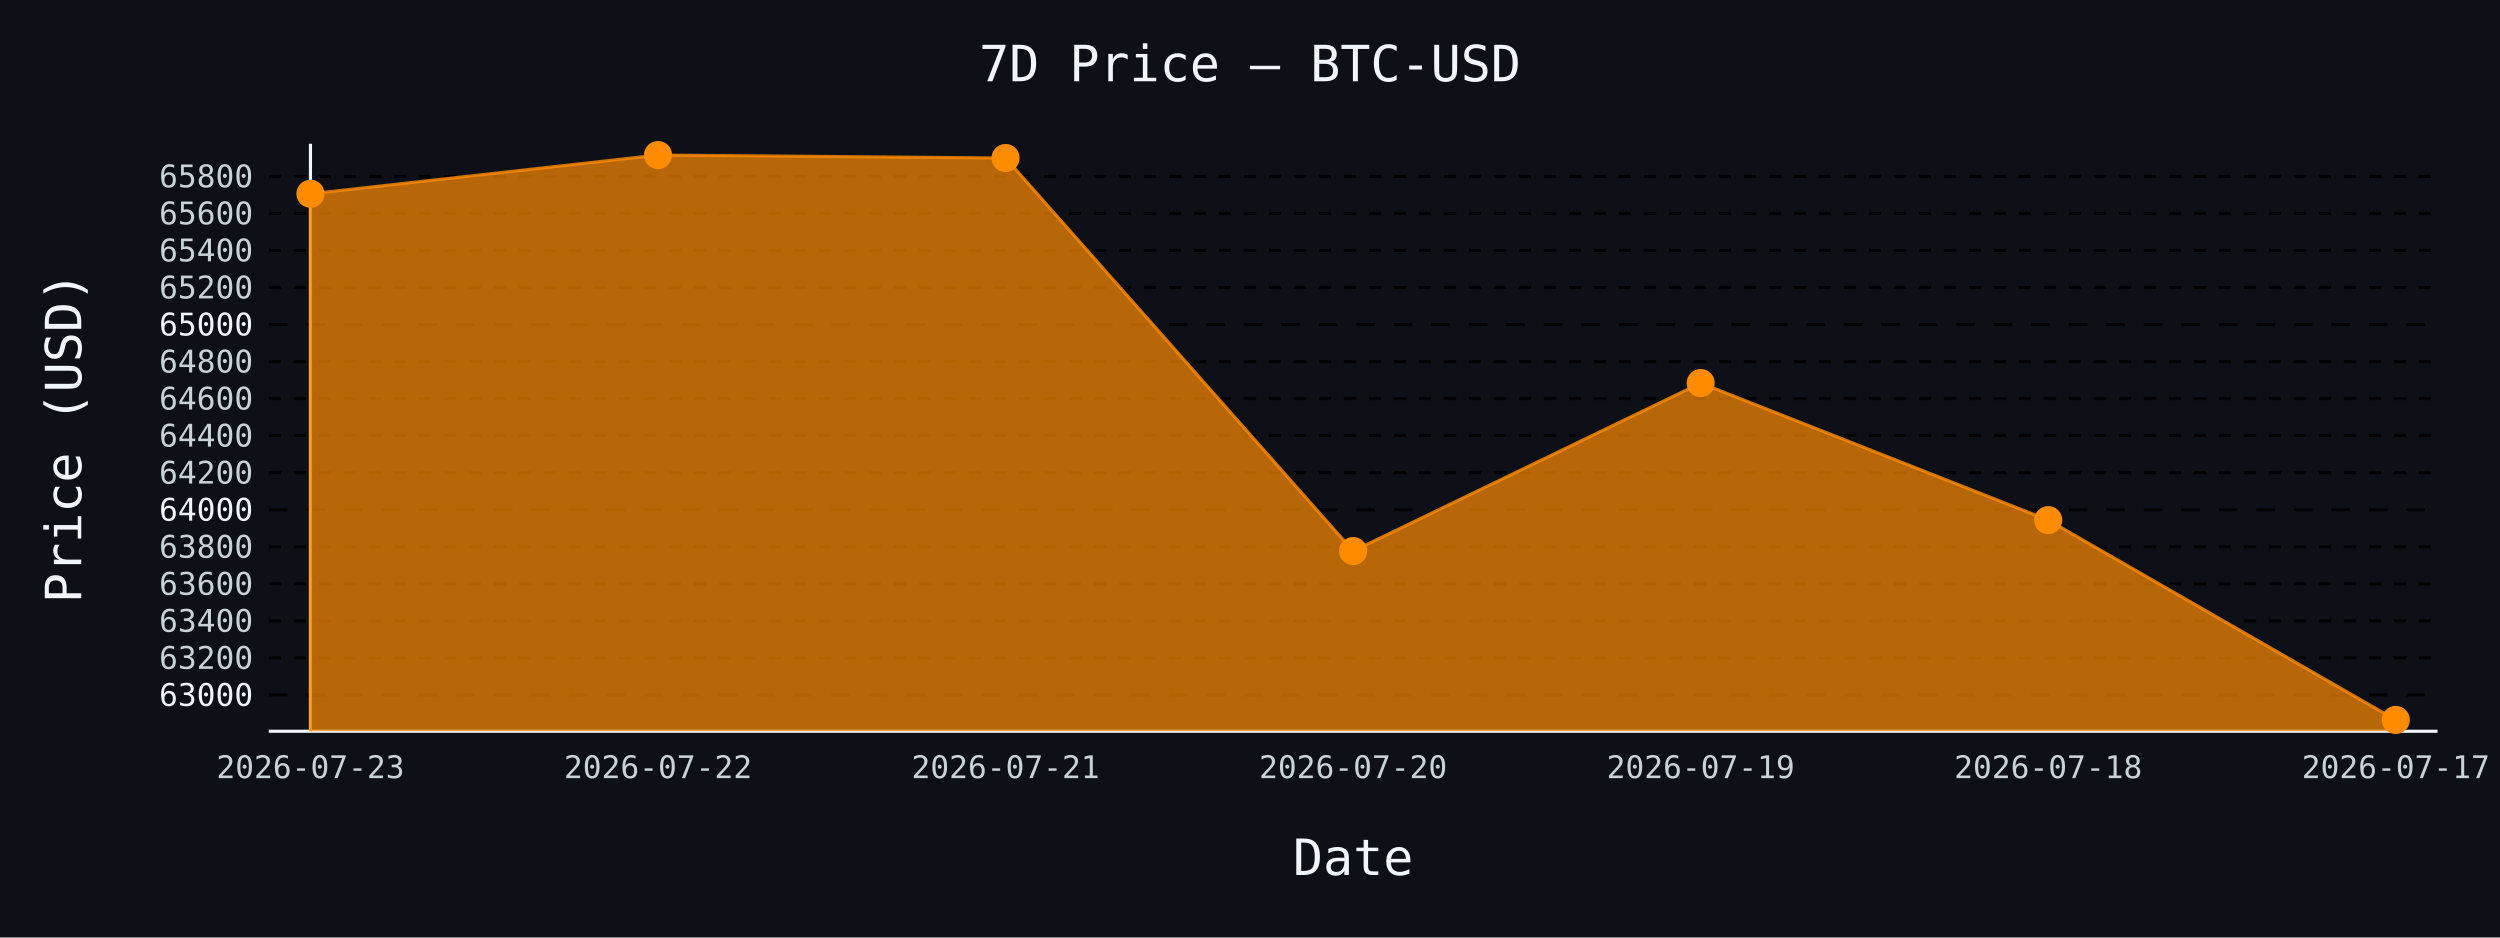
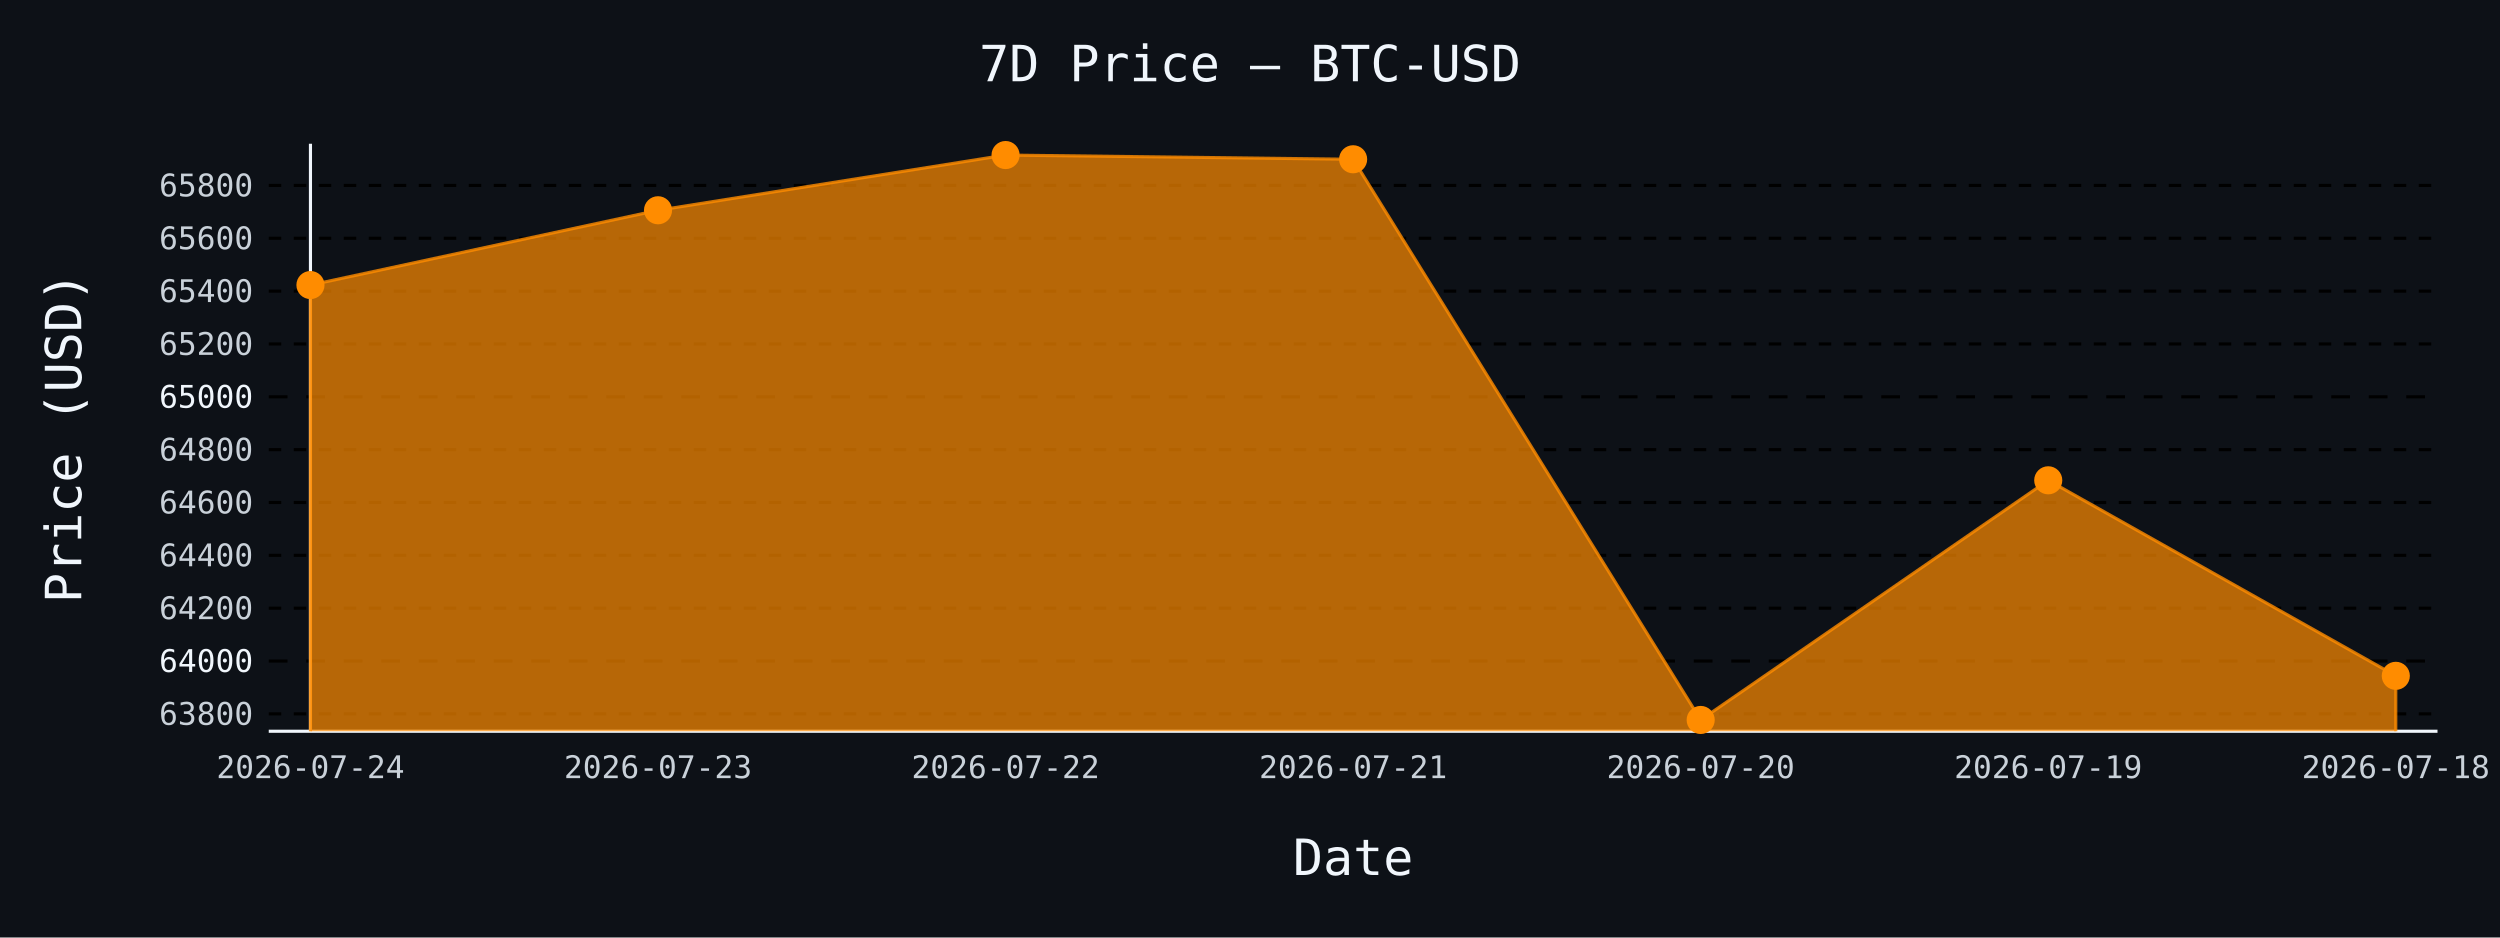
- <svg xmlns="http://www.w3.org/2000/svg" id="chart-08a29fe6-70eb-4a94-a1c5-306c5161d60e" class="pygal-chart" viewBox="0 0 800 300">
+ <svg xmlns="http://www.w3.org/2000/svg" id="chart-307b4593-61af-4cc7-85a5-fb67b21056a1" class="pygal-chart" viewBox="0 0 800 300">
  <defs>
-     <style type="text/css">#chart-08a29fe6-70eb-4a94-a1c5-306c5161d60e{-webkit-user-select:none;-webkit-font-smoothing:antialiased;font-family:monospace}#chart-08a29fe6-70eb-4a94-a1c5-306c5161d60e .title{font-family:monospace;font-size:16px}#chart-08a29fe6-70eb-4a94-a1c5-306c5161d60e .legends .legend text{font-family:monospace;font-size:14px}#chart-08a29fe6-70eb-4a94-a1c5-306c5161d60e .axis text{font-family:monospace;font-size:10px}#chart-08a29fe6-70eb-4a94-a1c5-306c5161d60e .axis text.major{font-family:monospace;font-size:10px}#chart-08a29fe6-70eb-4a94-a1c5-306c5161d60e .text-overlay text.value{font-family:monospace;font-size:16px}#chart-08a29fe6-70eb-4a94-a1c5-306c5161d60e .text-overlay text.label{font-family:monospace;font-size:10px}#chart-08a29fe6-70eb-4a94-a1c5-306c5161d60e .tooltip{font-family:monospace;font-size:14px}#chart-08a29fe6-70eb-4a94-a1c5-306c5161d60e text.no_data{font-family:monospace;font-size:64px}
- #chart-08a29fe6-70eb-4a94-a1c5-306c5161d60e{background-color:#0d1117}#chart-08a29fe6-70eb-4a94-a1c5-306c5161d60e path,#chart-08a29fe6-70eb-4a94-a1c5-306c5161d60e line,#chart-08a29fe6-70eb-4a94-a1c5-306c5161d60e rect,#chart-08a29fe6-70eb-4a94-a1c5-306c5161d60e circle{-webkit-transition:150ms;-moz-transition:150ms;transition:150ms}#chart-08a29fe6-70eb-4a94-a1c5-306c5161d60e .graph &gt; .background{fill:#0d1117}#chart-08a29fe6-70eb-4a94-a1c5-306c5161d60e .plot &gt; .background{fill:#0d1117}#chart-08a29fe6-70eb-4a94-a1c5-306c5161d60e .graph{fill:#c9d1d9}#chart-08a29fe6-70eb-4a94-a1c5-306c5161d60e text.no_data{fill:#f0f6fc}#chart-08a29fe6-70eb-4a94-a1c5-306c5161d60e .title{fill:#f0f6fc}#chart-08a29fe6-70eb-4a94-a1c5-306c5161d60e .legends .legend text{fill:#c9d1d9}#chart-08a29fe6-70eb-4a94-a1c5-306c5161d60e .legends .legend:hover text{fill:#f0f6fc}#chart-08a29fe6-70eb-4a94-a1c5-306c5161d60e .axis .line{stroke:#f0f6fc}#chart-08a29fe6-70eb-4a94-a1c5-306c5161d60e .axis .guide.line{stroke:#8b949e}#chart-08a29fe6-70eb-4a94-a1c5-306c5161d60e .axis .major.line{stroke:#c9d1d9}#chart-08a29fe6-70eb-4a94-a1c5-306c5161d60e .axis text.major{fill:#f0f6fc}#chart-08a29fe6-70eb-4a94-a1c5-306c5161d60e .axis.y .guides:hover .guide.line,#chart-08a29fe6-70eb-4a94-a1c5-306c5161d60e .line-graph .axis.x .guides:hover .guide.line,#chart-08a29fe6-70eb-4a94-a1c5-306c5161d60e .stackedline-graph .axis.x .guides:hover .guide.line,#chart-08a29fe6-70eb-4a94-a1c5-306c5161d60e .xy-graph .axis.x .guides:hover .guide.line{stroke:#f0f6fc}#chart-08a29fe6-70eb-4a94-a1c5-306c5161d60e .axis .guides:hover text{fill:#f0f6fc}#chart-08a29fe6-70eb-4a94-a1c5-306c5161d60e .reactive{fill-opacity:.7;stroke-opacity:.8;stroke-width:1}#chart-08a29fe6-70eb-4a94-a1c5-306c5161d60e .ci{stroke:#c9d1d9}#chart-08a29fe6-70eb-4a94-a1c5-306c5161d60e .reactive.active,#chart-08a29fe6-70eb-4a94-a1c5-306c5161d60e .active .reactive{fill-opacity:.8;stroke-opacity:.9;stroke-width:4}#chart-08a29fe6-70eb-4a94-a1c5-306c5161d60e .ci .reactive.active{stroke-width:1.5}#chart-08a29fe6-70eb-4a94-a1c5-306c5161d60e .series text{fill:#f0f6fc}#chart-08a29fe6-70eb-4a94-a1c5-306c5161d60e .tooltip rect{fill:#0d1117;stroke:#f0f6fc;-webkit-transition:opacity 150ms;-moz-transition:opacity 150ms;transition:opacity 150ms}#chart-08a29fe6-70eb-4a94-a1c5-306c5161d60e .tooltip .label{fill:#c9d1d9}#chart-08a29fe6-70eb-4a94-a1c5-306c5161d60e .tooltip .label{fill:#c9d1d9}#chart-08a29fe6-70eb-4a94-a1c5-306c5161d60e .tooltip .legend{font-size:.8em;fill:#8b949e}#chart-08a29fe6-70eb-4a94-a1c5-306c5161d60e .tooltip .x_label{font-size:.6em;fill:#f0f6fc}#chart-08a29fe6-70eb-4a94-a1c5-306c5161d60e .tooltip .xlink{font-size:.5em;text-decoration:underline}#chart-08a29fe6-70eb-4a94-a1c5-306c5161d60e .tooltip .value{font-size:1.5em}#chart-08a29fe6-70eb-4a94-a1c5-306c5161d60e .bound{font-size:.5em}#chart-08a29fe6-70eb-4a94-a1c5-306c5161d60e .max-value{font-size:.75em;fill:#8b949e}#chart-08a29fe6-70eb-4a94-a1c5-306c5161d60e .map-element{fill:#0d1117;stroke:#8b949e !important}#chart-08a29fe6-70eb-4a94-a1c5-306c5161d60e .map-element .reactive{fill-opacity:inherit;stroke-opacity:inherit}#chart-08a29fe6-70eb-4a94-a1c5-306c5161d60e .color-0,#chart-08a29fe6-70eb-4a94-a1c5-306c5161d60e .color-0 a:visited{stroke:#ff8c00;fill:#ff8c00}#chart-08a29fe6-70eb-4a94-a1c5-306c5161d60e .text-overlay .color-0 text{fill:black}
- #chart-08a29fe6-70eb-4a94-a1c5-306c5161d60e text.no_data{text-anchor:middle}#chart-08a29fe6-70eb-4a94-a1c5-306c5161d60e .guide.line{fill:none}#chart-08a29fe6-70eb-4a94-a1c5-306c5161d60e .centered{text-anchor:middle}#chart-08a29fe6-70eb-4a94-a1c5-306c5161d60e .title{text-anchor:middle}#chart-08a29fe6-70eb-4a94-a1c5-306c5161d60e .legends .legend text{fill-opacity:1}#chart-08a29fe6-70eb-4a94-a1c5-306c5161d60e .axis.x text{text-anchor:middle}#chart-08a29fe6-70eb-4a94-a1c5-306c5161d60e .axis.x:not(.web) text[transform]{text-anchor:start}#chart-08a29fe6-70eb-4a94-a1c5-306c5161d60e .axis.x:not(.web) text[transform].backwards{text-anchor:end}#chart-08a29fe6-70eb-4a94-a1c5-306c5161d60e .axis.y text{text-anchor:end}#chart-08a29fe6-70eb-4a94-a1c5-306c5161d60e .axis.y text[transform].backwards{text-anchor:start}#chart-08a29fe6-70eb-4a94-a1c5-306c5161d60e .axis.y2 text{text-anchor:start}#chart-08a29fe6-70eb-4a94-a1c5-306c5161d60e .axis.y2 text[transform].backwards{text-anchor:end}#chart-08a29fe6-70eb-4a94-a1c5-306c5161d60e .axis .guide.line{stroke-dasharray:4,4;stroke:black}#chart-08a29fe6-70eb-4a94-a1c5-306c5161d60e .axis .major.guide.line{stroke-dasharray:6,6;stroke:black}#chart-08a29fe6-70eb-4a94-a1c5-306c5161d60e .horizontal .axis.y .guide.line,#chart-08a29fe6-70eb-4a94-a1c5-306c5161d60e .horizontal .axis.y2 .guide.line,#chart-08a29fe6-70eb-4a94-a1c5-306c5161d60e .vertical .axis.x .guide.line{opacity:0}#chart-08a29fe6-70eb-4a94-a1c5-306c5161d60e .horizontal .axis.always_show .guide.line,#chart-08a29fe6-70eb-4a94-a1c5-306c5161d60e .vertical .axis.always_show .guide.line{opacity:1 !important}#chart-08a29fe6-70eb-4a94-a1c5-306c5161d60e .axis.y .guides:hover .guide.line,#chart-08a29fe6-70eb-4a94-a1c5-306c5161d60e .axis.y2 .guides:hover .guide.line,#chart-08a29fe6-70eb-4a94-a1c5-306c5161d60e .axis.x .guides:hover .guide.line{opacity:1}#chart-08a29fe6-70eb-4a94-a1c5-306c5161d60e .axis .guides:hover text{opacity:1}#chart-08a29fe6-70eb-4a94-a1c5-306c5161d60e .nofill{fill:none}#chart-08a29fe6-70eb-4a94-a1c5-306c5161d60e .subtle-fill{fill-opacity:.2}#chart-08a29fe6-70eb-4a94-a1c5-306c5161d60e .dot{stroke-width:1px;fill-opacity:1;stroke-opacity:1}#chart-08a29fe6-70eb-4a94-a1c5-306c5161d60e .dot.active{stroke-width:5px}#chart-08a29fe6-70eb-4a94-a1c5-306c5161d60e .dot.negative{fill:transparent}#chart-08a29fe6-70eb-4a94-a1c5-306c5161d60e text,#chart-08a29fe6-70eb-4a94-a1c5-306c5161d60e tspan{stroke:none !important}#chart-08a29fe6-70eb-4a94-a1c5-306c5161d60e .series text.active{opacity:1}#chart-08a29fe6-70eb-4a94-a1c5-306c5161d60e .tooltip rect{fill-opacity:.95;stroke-width:.5}#chart-08a29fe6-70eb-4a94-a1c5-306c5161d60e .tooltip text{fill-opacity:1}#chart-08a29fe6-70eb-4a94-a1c5-306c5161d60e .showable{visibility:hidden}#chart-08a29fe6-70eb-4a94-a1c5-306c5161d60e .showable.shown{visibility:visible}#chart-08a29fe6-70eb-4a94-a1c5-306c5161d60e .gauge-background{fill:rgba(229,229,229,1);stroke:none}#chart-08a29fe6-70eb-4a94-a1c5-306c5161d60e .bg-lines{stroke:#0d1117;stroke-width:2px}</style>
+     <style type="text/css">#chart-307b4593-61af-4cc7-85a5-fb67b21056a1{-webkit-user-select:none;-webkit-font-smoothing:antialiased;font-family:monospace}#chart-307b4593-61af-4cc7-85a5-fb67b21056a1 .title{font-family:monospace;font-size:16px}#chart-307b4593-61af-4cc7-85a5-fb67b21056a1 .legends .legend text{font-family:monospace;font-size:14px}#chart-307b4593-61af-4cc7-85a5-fb67b21056a1 .axis text{font-family:monospace;font-size:10px}#chart-307b4593-61af-4cc7-85a5-fb67b21056a1 .axis text.major{font-family:monospace;font-size:10px}#chart-307b4593-61af-4cc7-85a5-fb67b21056a1 .text-overlay text.value{font-family:monospace;font-size:16px}#chart-307b4593-61af-4cc7-85a5-fb67b21056a1 .text-overlay text.label{font-family:monospace;font-size:10px}#chart-307b4593-61af-4cc7-85a5-fb67b21056a1 .tooltip{font-family:monospace;font-size:14px}#chart-307b4593-61af-4cc7-85a5-fb67b21056a1 text.no_data{font-family:monospace;font-size:64px}
+ #chart-307b4593-61af-4cc7-85a5-fb67b21056a1{background-color:#0d1117}#chart-307b4593-61af-4cc7-85a5-fb67b21056a1 path,#chart-307b4593-61af-4cc7-85a5-fb67b21056a1 line,#chart-307b4593-61af-4cc7-85a5-fb67b21056a1 rect,#chart-307b4593-61af-4cc7-85a5-fb67b21056a1 circle{-webkit-transition:150ms;-moz-transition:150ms;transition:150ms}#chart-307b4593-61af-4cc7-85a5-fb67b21056a1 .graph &gt; .background{fill:#0d1117}#chart-307b4593-61af-4cc7-85a5-fb67b21056a1 .plot &gt; .background{fill:#0d1117}#chart-307b4593-61af-4cc7-85a5-fb67b21056a1 .graph{fill:#c9d1d9}#chart-307b4593-61af-4cc7-85a5-fb67b21056a1 text.no_data{fill:#f0f6fc}#chart-307b4593-61af-4cc7-85a5-fb67b21056a1 .title{fill:#f0f6fc}#chart-307b4593-61af-4cc7-85a5-fb67b21056a1 .legends .legend text{fill:#c9d1d9}#chart-307b4593-61af-4cc7-85a5-fb67b21056a1 .legends .legend:hover text{fill:#f0f6fc}#chart-307b4593-61af-4cc7-85a5-fb67b21056a1 .axis .line{stroke:#f0f6fc}#chart-307b4593-61af-4cc7-85a5-fb67b21056a1 .axis .guide.line{stroke:#8b949e}#chart-307b4593-61af-4cc7-85a5-fb67b21056a1 .axis .major.line{stroke:#c9d1d9}#chart-307b4593-61af-4cc7-85a5-fb67b21056a1 .axis text.major{fill:#f0f6fc}#chart-307b4593-61af-4cc7-85a5-fb67b21056a1 .axis.y .guides:hover .guide.line,#chart-307b4593-61af-4cc7-85a5-fb67b21056a1 .line-graph .axis.x .guides:hover .guide.line,#chart-307b4593-61af-4cc7-85a5-fb67b21056a1 .stackedline-graph .axis.x .guides:hover .guide.line,#chart-307b4593-61af-4cc7-85a5-fb67b21056a1 .xy-graph .axis.x .guides:hover .guide.line{stroke:#f0f6fc}#chart-307b4593-61af-4cc7-85a5-fb67b21056a1 .axis .guides:hover text{fill:#f0f6fc}#chart-307b4593-61af-4cc7-85a5-fb67b21056a1 .reactive{fill-opacity:.7;stroke-opacity:.8;stroke-width:1}#chart-307b4593-61af-4cc7-85a5-fb67b21056a1 .ci{stroke:#c9d1d9}#chart-307b4593-61af-4cc7-85a5-fb67b21056a1 .reactive.active,#chart-307b4593-61af-4cc7-85a5-fb67b21056a1 .active .reactive{fill-opacity:.8;stroke-opacity:.9;stroke-width:4}#chart-307b4593-61af-4cc7-85a5-fb67b21056a1 .ci .reactive.active{stroke-width:1.5}#chart-307b4593-61af-4cc7-85a5-fb67b21056a1 .series text{fill:#f0f6fc}#chart-307b4593-61af-4cc7-85a5-fb67b21056a1 .tooltip rect{fill:#0d1117;stroke:#f0f6fc;-webkit-transition:opacity 150ms;-moz-transition:opacity 150ms;transition:opacity 150ms}#chart-307b4593-61af-4cc7-85a5-fb67b21056a1 .tooltip .label{fill:#c9d1d9}#chart-307b4593-61af-4cc7-85a5-fb67b21056a1 .tooltip .label{fill:#c9d1d9}#chart-307b4593-61af-4cc7-85a5-fb67b21056a1 .tooltip .legend{font-size:.8em;fill:#8b949e}#chart-307b4593-61af-4cc7-85a5-fb67b21056a1 .tooltip .x_label{font-size:.6em;fill:#f0f6fc}#chart-307b4593-61af-4cc7-85a5-fb67b21056a1 .tooltip .xlink{font-size:.5em;text-decoration:underline}#chart-307b4593-61af-4cc7-85a5-fb67b21056a1 .tooltip .value{font-size:1.5em}#chart-307b4593-61af-4cc7-85a5-fb67b21056a1 .bound{font-size:.5em}#chart-307b4593-61af-4cc7-85a5-fb67b21056a1 .max-value{font-size:.75em;fill:#8b949e}#chart-307b4593-61af-4cc7-85a5-fb67b21056a1 .map-element{fill:#0d1117;stroke:#8b949e !important}#chart-307b4593-61af-4cc7-85a5-fb67b21056a1 .map-element .reactive{fill-opacity:inherit;stroke-opacity:inherit}#chart-307b4593-61af-4cc7-85a5-fb67b21056a1 .color-0,#chart-307b4593-61af-4cc7-85a5-fb67b21056a1 .color-0 a:visited{stroke:#ff8c00;fill:#ff8c00}#chart-307b4593-61af-4cc7-85a5-fb67b21056a1 .text-overlay .color-0 text{fill:black}
+ #chart-307b4593-61af-4cc7-85a5-fb67b21056a1 text.no_data{text-anchor:middle}#chart-307b4593-61af-4cc7-85a5-fb67b21056a1 .guide.line{fill:none}#chart-307b4593-61af-4cc7-85a5-fb67b21056a1 .centered{text-anchor:middle}#chart-307b4593-61af-4cc7-85a5-fb67b21056a1 .title{text-anchor:middle}#chart-307b4593-61af-4cc7-85a5-fb67b21056a1 .legends .legend text{fill-opacity:1}#chart-307b4593-61af-4cc7-85a5-fb67b21056a1 .axis.x text{text-anchor:middle}#chart-307b4593-61af-4cc7-85a5-fb67b21056a1 .axis.x:not(.web) text[transform]{text-anchor:start}#chart-307b4593-61af-4cc7-85a5-fb67b21056a1 .axis.x:not(.web) text[transform].backwards{text-anchor:end}#chart-307b4593-61af-4cc7-85a5-fb67b21056a1 .axis.y text{text-anchor:end}#chart-307b4593-61af-4cc7-85a5-fb67b21056a1 .axis.y text[transform].backwards{text-anchor:start}#chart-307b4593-61af-4cc7-85a5-fb67b21056a1 .axis.y2 text{text-anchor:start}#chart-307b4593-61af-4cc7-85a5-fb67b21056a1 .axis.y2 text[transform].backwards{text-anchor:end}#chart-307b4593-61af-4cc7-85a5-fb67b21056a1 .axis .guide.line{stroke-dasharray:4,4;stroke:black}#chart-307b4593-61af-4cc7-85a5-fb67b21056a1 .axis .major.guide.line{stroke-dasharray:6,6;stroke:black}#chart-307b4593-61af-4cc7-85a5-fb67b21056a1 .horizontal .axis.y .guide.line,#chart-307b4593-61af-4cc7-85a5-fb67b21056a1 .horizontal .axis.y2 .guide.line,#chart-307b4593-61af-4cc7-85a5-fb67b21056a1 .vertical .axis.x .guide.line{opacity:0}#chart-307b4593-61af-4cc7-85a5-fb67b21056a1 .horizontal .axis.always_show .guide.line,#chart-307b4593-61af-4cc7-85a5-fb67b21056a1 .vertical .axis.always_show .guide.line{opacity:1 !important}#chart-307b4593-61af-4cc7-85a5-fb67b21056a1 .axis.y .guides:hover .guide.line,#chart-307b4593-61af-4cc7-85a5-fb67b21056a1 .axis.y2 .guides:hover .guide.line,#chart-307b4593-61af-4cc7-85a5-fb67b21056a1 .axis.x .guides:hover .guide.line{opacity:1}#chart-307b4593-61af-4cc7-85a5-fb67b21056a1 .axis .guides:hover text{opacity:1}#chart-307b4593-61af-4cc7-85a5-fb67b21056a1 .nofill{fill:none}#chart-307b4593-61af-4cc7-85a5-fb67b21056a1 .subtle-fill{fill-opacity:.2}#chart-307b4593-61af-4cc7-85a5-fb67b21056a1 .dot{stroke-width:1px;fill-opacity:1;stroke-opacity:1}#chart-307b4593-61af-4cc7-85a5-fb67b21056a1 .dot.active{stroke-width:5px}#chart-307b4593-61af-4cc7-85a5-fb67b21056a1 .dot.negative{fill:transparent}#chart-307b4593-61af-4cc7-85a5-fb67b21056a1 text,#chart-307b4593-61af-4cc7-85a5-fb67b21056a1 tspan{stroke:none !important}#chart-307b4593-61af-4cc7-85a5-fb67b21056a1 .series text.active{opacity:1}#chart-307b4593-61af-4cc7-85a5-fb67b21056a1 .tooltip rect{fill-opacity:.95;stroke-width:.5}#chart-307b4593-61af-4cc7-85a5-fb67b21056a1 .tooltip text{fill-opacity:1}#chart-307b4593-61af-4cc7-85a5-fb67b21056a1 .showable{visibility:hidden}#chart-307b4593-61af-4cc7-85a5-fb67b21056a1 .showable.shown{visibility:visible}#chart-307b4593-61af-4cc7-85a5-fb67b21056a1 .gauge-background{fill:rgba(229,229,229,1);stroke:none}#chart-307b4593-61af-4cc7-85a5-fb67b21056a1 .bg-lines{stroke:#0d1117;stroke-width:2px}</style>
  </defs>
  <g class="graph line-graph vertical">
    <rect x="0" y="0" width="800" height="300" class="background" />
    <g transform="translate(86, 46)" class="plot">
      <rect x="0" y="0" width="694.0" height="188" class="background" />
      <g class="axis y always_show">
        <path d="M0 188 h694" class="line" />
        <g class="guides">
-           <path d="M0 176.383 h694" class="major guide line" />
-           <text x="-5" y="179.883" class="major">63000</text>
+           <path d="M0 182.44 h694" class="guide line" />
+           <text x="-5" y="185.94" class="">63800</text>
        </g>
        <g class="guides">
-           <path d="M0 164.53 h694" class="guide line" />
-           <text x="-5" y="168.03" class="">63200</text>
+           <path d="M0 165.53 h694" class="major guide line" />
+           <text x="-5" y="169.03" class="major">64000</text>
        </g>
        <g class="guides">
-           <path d="M0 152.676 h694" class="guide line" />
-           <text x="-5" y="156.176" class="">63400</text>
+           <path d="M0 148.62 h694" class="guide line" />
+           <text x="-5" y="152.12" class="">64200</text>
        </g>
        <g class="guides">
-           <path d="M0 140.822 h694" class="guide line" />
-           <text x="-5" y="144.322" class="">63600</text>
+           <path d="M0 131.71 h694" class="guide line" />
+           <text x="-5" y="135.21" class="">64400</text>
        </g>
        <g class="guides">
-           <path d="M0 128.968 h694" class="guide line" />
-           <text x="-5" y="132.468" class="">63800</text>
+           <path d="M0 114.799 h694" class="guide line" />
+           <text x="-5" y="118.299" class="">64600</text>
        </g>
        <g class="guides">
-           <path d="M0 117.115 h694" class="major guide line" />
-           <text x="-5" y="120.615" class="major">64000</text>
+           <path d="M0 97.889 h694" class="guide line" />
+           <text x="-5" y="101.389" class="">64800</text>
        </g>
        <g class="guides">
-           <path d="M0 105.261 h694" class="guide line" />
-           <text x="-5" y="108.761" class="">64200</text>
+           <path d="M0 80.979 h694" class="major guide line" />
+           <text x="-5" y="84.479" class="major">65000</text>
        </g>
        <g class="guides">
-           <path d="M0 93.407 h694" class="guide line" />
-           <text x="-5" y="96.907" class="">64400</text>
+           <path d="M0 64.069 h694" class="guide line" />
+           <text x="-5" y="67.569" class="">65200</text>
        </g>
        <g class="guides">
-           <path d="M0 81.554 h694" class="guide line" />
-           <text x="-5" y="85.054" class="">64600</text>
+           <path d="M0 47.159 h694" class="guide line" />
+           <text x="-5" y="50.659" class="">65400</text>
        </g>
        <g class="guides">
-           <path d="M0 69.7 h694" class="guide line" />
-           <text x="-5" y="73.2" class="">64800</text>
+           <path d="M0 30.249 h694" class="guide line" />
+           <text x="-5" y="33.749" class="">65600</text>
        </g>
        <g class="guides">
-           <path d="M0 57.846 h694" class="major guide line" />
-           <text x="-5" y="61.346" class="major">65000</text>
-         </g>
-         <g class="guides">
-           <path d="M0 45.992 h694" class="guide line" />
-           <text x="-5" y="49.492" class="">65200</text>
-         </g>
-         <g class="guides">
-           <path d="M0 34.139 h694" class="guide line" />
-           <text x="-5" y="37.639" class="">65400</text>
-         </g>
-         <g class="guides">
-           <path d="M0 22.285 h694" class="guide line" />
-           <text x="-5" y="25.785" class="">65600</text>
-         </g>
-         <g class="guides">
-           <path d="M0 10.431 h694" class="guide line" />
-           <text x="-5" y="13.931" class="">65800</text>
+           <path d="M0 13.339 h694" class="guide line" />
+           <text x="-5" y="16.839" class="">65800</text>
        </g>
      </g>
      <g class="axis x">
        <g class="guides">
          <path d="M13.346 0 v188" class="line" />
-           <text x="13.346" y="203.0" class="">2026-07-23</text>
+           <text x="13.346" y="203.0" class="">2026-07-24</text>
        </g>
        <g class="guides">
          <path d="M124.564 0 v188" class="guide line" />
-           <text x="124.564" y="203.0" class="">2026-07-22</text>
+           <text x="124.564" y="203.0" class="">2026-07-23</text>
        </g>
        <g class="guides">
          <path d="M235.782 0 v188" class="guide line" />
-           <text x="235.782" y="203.0" class="">2026-07-21</text>
+           <text x="235.782" y="203.0" class="">2026-07-22</text>
        </g>
        <g class="guides">
          <path d="M347 0 v188" class="guide line" />
-           <text x="347.0" y="203.0" class="">2026-07-20</text>
+           <text x="347.0" y="203.0" class="">2026-07-21</text>
        </g>
        <g class="guides">
          <path d="M458.218 0 v188" class="guide line" />
-           <text x="458.218" y="203.0" class="">2026-07-19</text>
+           <text x="458.218" y="203.0" class="">2026-07-20</text>
        </g>
        <g class="guides">
          <path d="M569.436 0 v188" class="guide line" />
-           <text x="569.436" y="203.0" class="">2026-07-18</text>
+           <text x="569.436" y="203.0" class="">2026-07-19</text>
        </g>
        <g class="guides">
          <path d="M680.654 0 v188" class="guide line" />
-           <text x="680.654" y="203.0" class="">2026-07-17</text>
+           <text x="680.654" y="203.0" class="">2026-07-18</text>
        </g>
      </g>
      <g class="series serie-0 color-0">
-         <path d="M13.346 188 L13.346 16.003 124.564 3.615 235.782 4.564 347 130.332 458.218 76.575 569.436 120.434 680.654 184.385 680.654 188" class="line reactive" />
+         <path d="M13.346 188 L13.346 45.214 124.564 21.286 235.782 3.615 347 4.968 458.218 184.385 569.436 107.697 680.654 170.265 680.654 188" class="line reactive" />
      </g>
    </g>
    <g class="titles">
      <text x="400.0" y="26" class="title plot_title">7D Price — BTC-USD</text>
      <text x="433.0" y="280" class="title">Date</text>
      <text x="0" y="166.0" class="title" transform="rotate(-90 0 140)">Price (USD)</text>
    </g>
    <g transform="translate(86, 46)" class="plot overlay">
      <g class="series serie-0 color-0">
        <g class="dots">
-           <circle cx="13.346" cy="16.003" r="4" class="dot reactive tooltip-trigger" />
+           <circle cx="13.346" cy="45.214" r="4" class="dot reactive tooltip-trigger" />
        </g>
        <g class="dots">
-           <circle cx="124.564" cy="3.615" r="4" class="dot reactive tooltip-trigger" />
+           <circle cx="124.564" cy="21.286" r="4" class="dot reactive tooltip-trigger" />
        </g>
        <g class="dots">
-           <circle cx="235.782" cy="4.564" r="4" class="dot reactive tooltip-trigger" />
+           <circle cx="235.782" cy="3.615" r="4" class="dot reactive tooltip-trigger" />
        </g>
        <g class="dots">
-           <circle cx="347.0" cy="130.332" r="4" class="dot reactive tooltip-trigger" />
+           <circle cx="347.0" cy="4.968" r="4" class="dot reactive tooltip-trigger" />
        </g>
        <g class="dots">
-           <circle cx="458.218" cy="76.575" r="4" class="dot reactive tooltip-trigger" />
+           <circle cx="458.218" cy="184.385" r="4" class="dot reactive tooltip-trigger" />
        </g>
        <g class="dots">
-           <circle cx="569.436" cy="120.434" r="4" class="dot reactive tooltip-trigger" />
+           <circle cx="569.436" cy="107.697" r="4" class="dot reactive tooltip-trigger" />
        </g>
        <g class="dots">
-           <circle cx="680.654" cy="184.385" r="4" class="dot reactive tooltip-trigger" />
+           <circle cx="680.654" cy="170.265" r="4" class="dot reactive tooltip-trigger" />
        </g>
      </g>
    </g>
    <g transform="translate(86, 46)" class="plot text-overlay">
      <g class="series serie-0 color-0" />
    </g>
    <g transform="translate(86, 46)" class="plot tooltip-overlay">
      <g transform="translate(0 0)" style="opacity: 0" class="tooltip">
        <rect rx="0" ry="0" width="0" height="0" class="tooltip-box" />
        <g class="text" />
      </g>
    </g>
  </g>
</svg>
